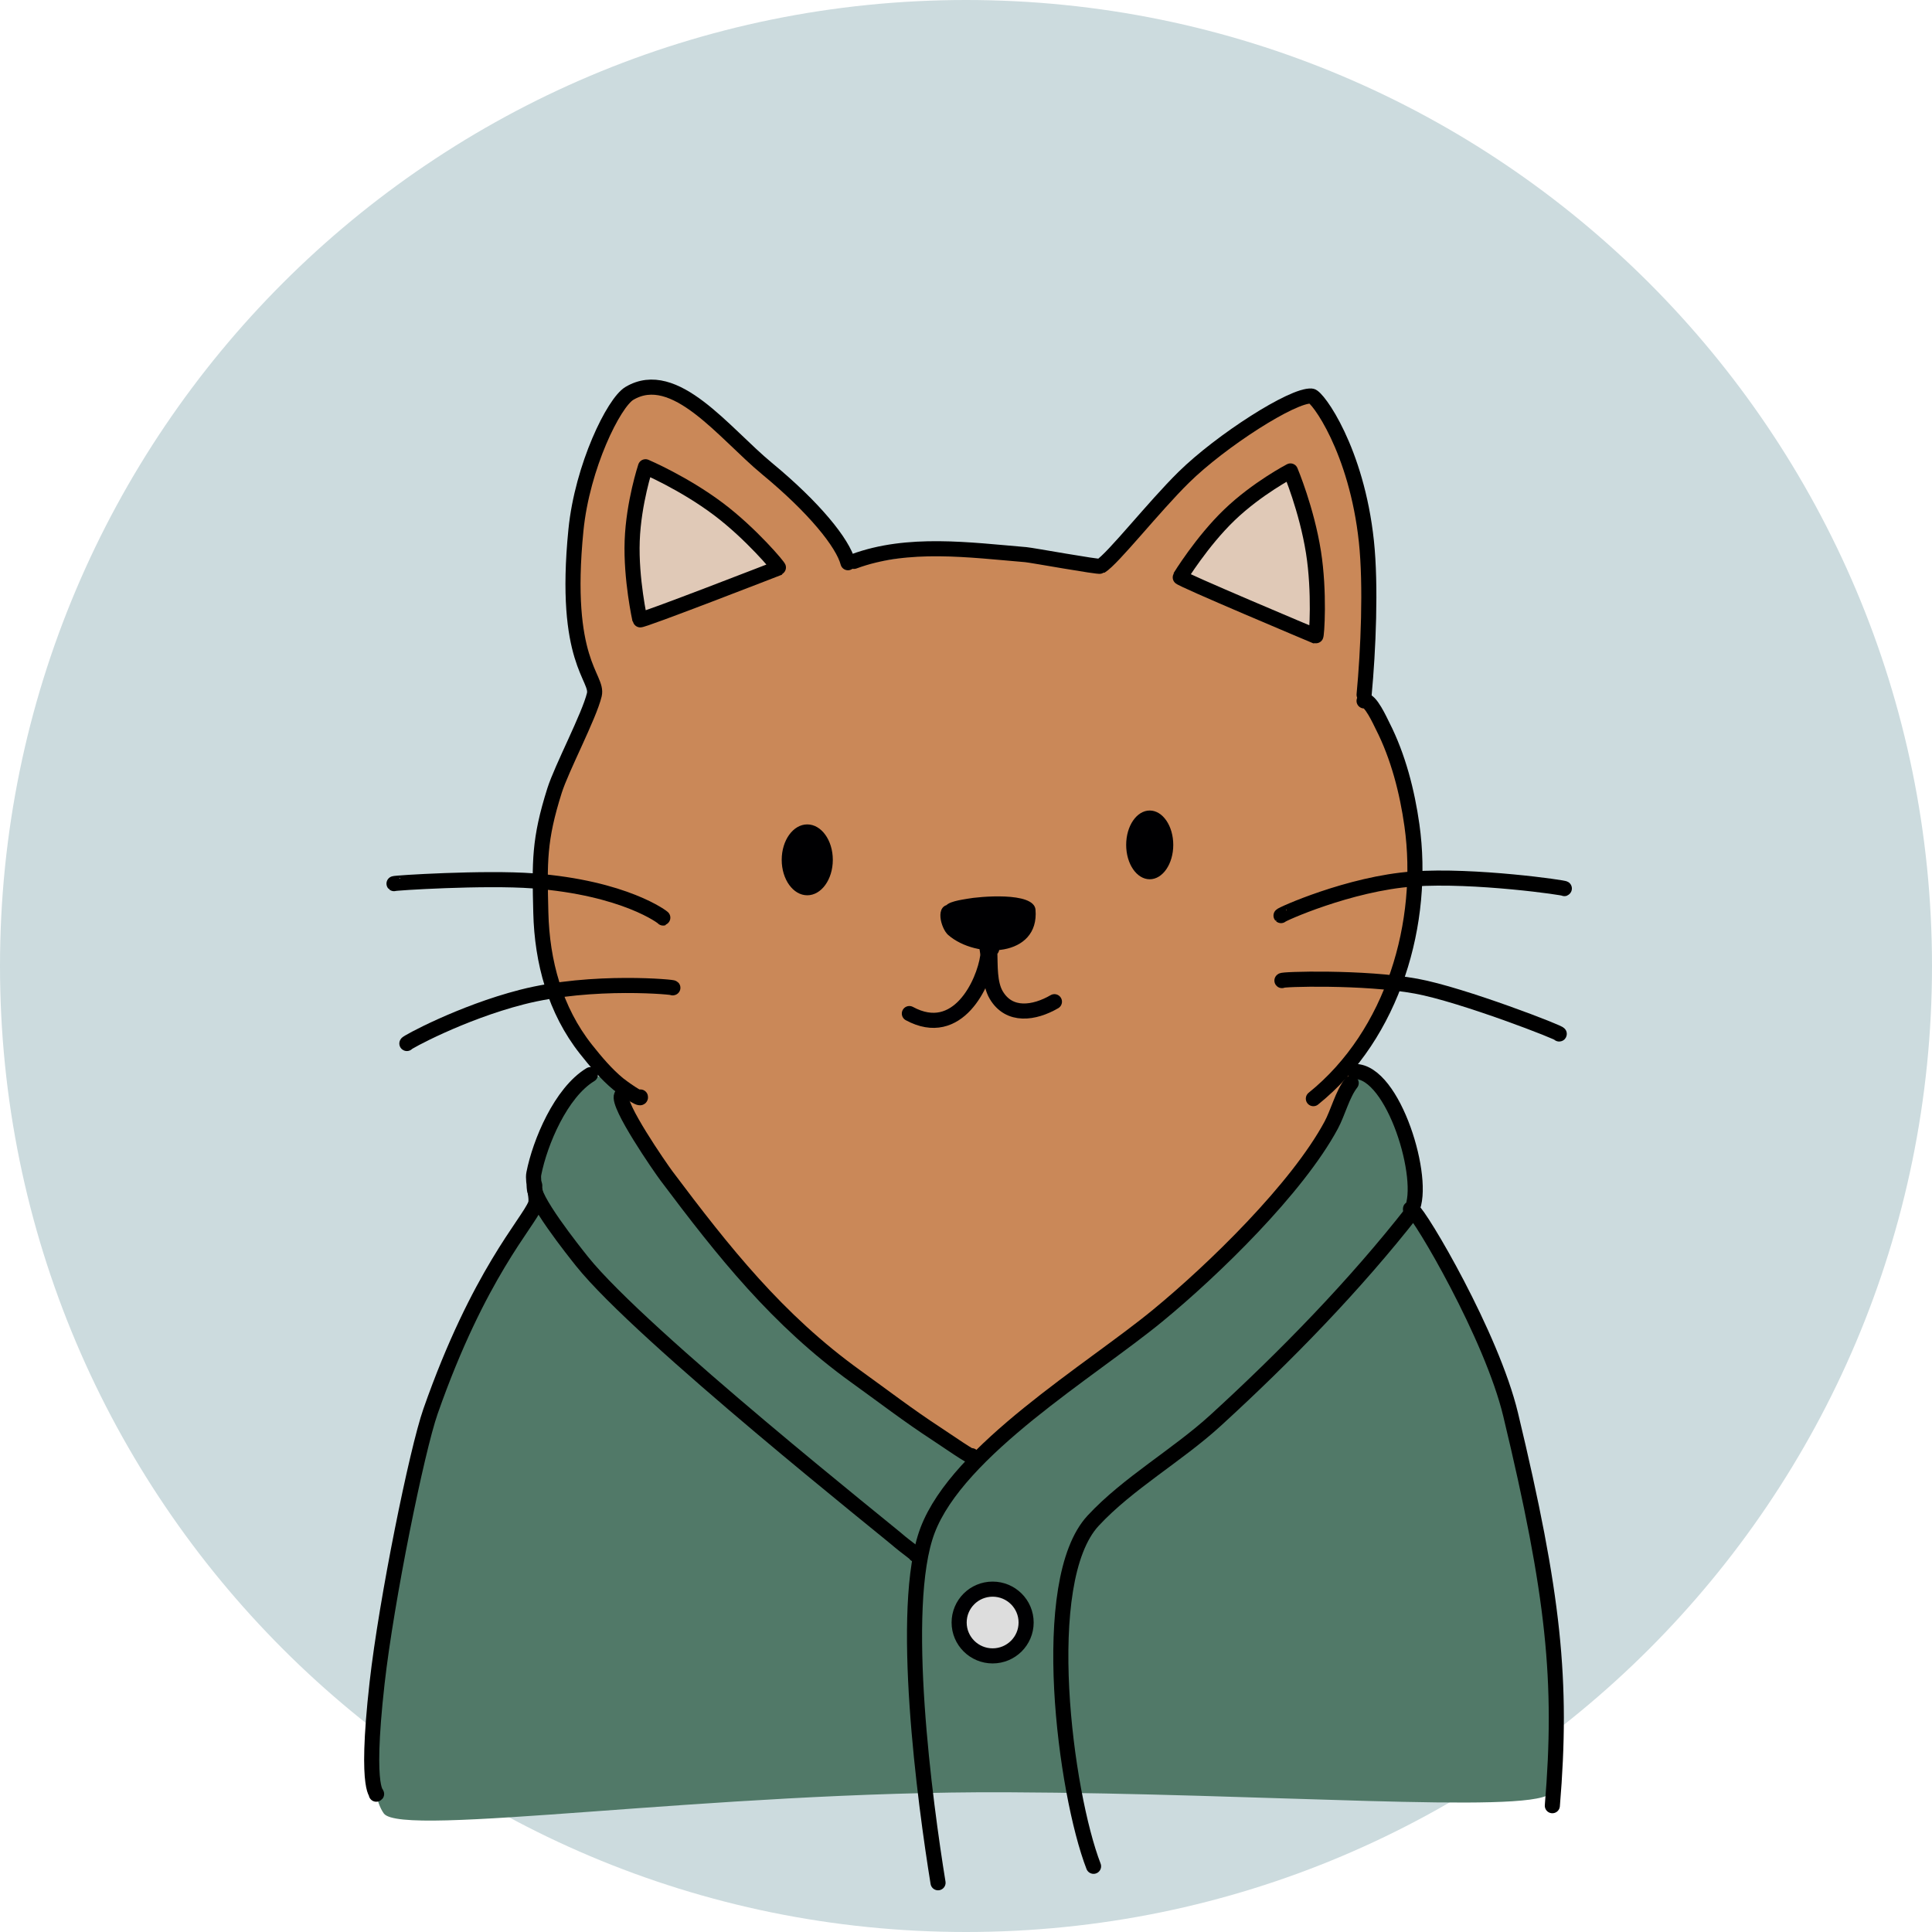
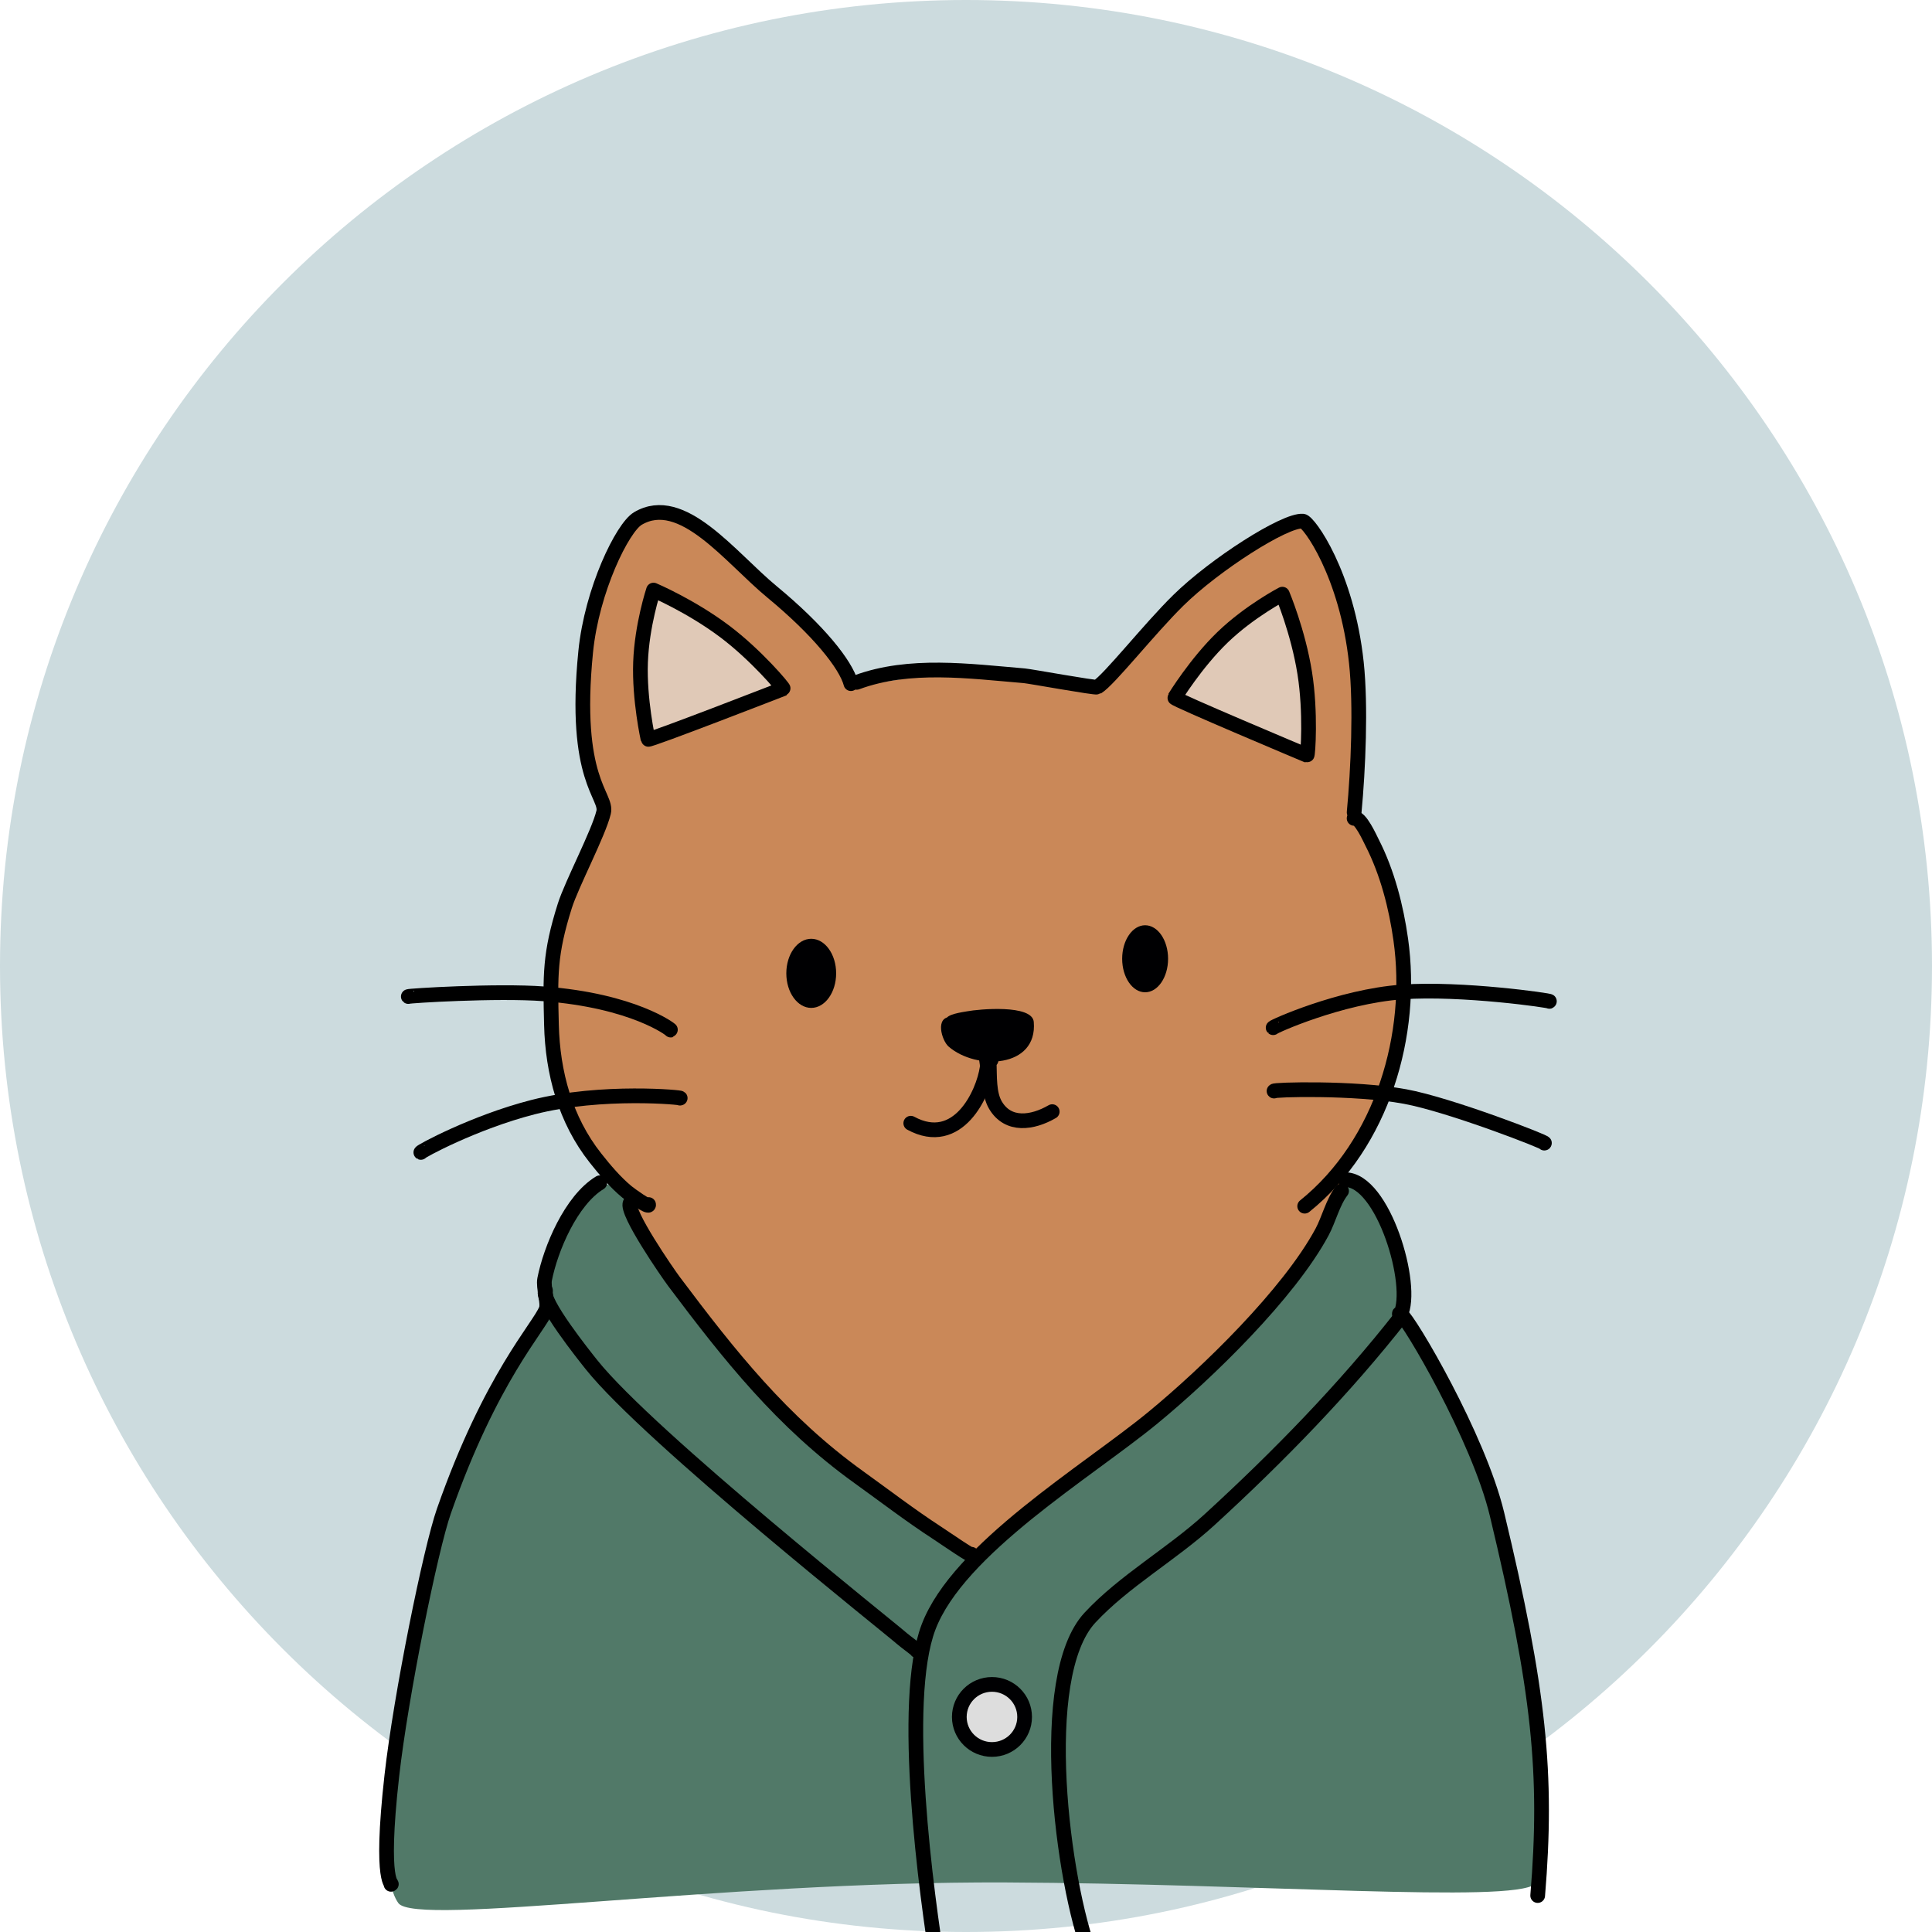
<svg xmlns="http://www.w3.org/2000/svg" height="1024.0px" stroke-miterlimit="10" style="fill-rule:nonzero;clip-rule:evenodd;stroke-linecap:round;stroke-linejoin:round;" version="1.1" viewBox="0 0 1024 1024" width="1024.0px" xml:space="preserve">
  <defs />
  <clipPath id="ArtboardFrame">
    <rect height="1024" width="1024" x="0" y="0" />
  </clipPath>
  <g clip-path="url(#ArtboardFrame)" id="Layer-1">
    <circle data-cardigan-refit="1" cx="512" cy="512" r="512" fill="#ccdbde" stroke="none" />
-     <g transform="translate(512 542) scale(0.80) translate(-512 -512)">
+     <g transform="translate(512 600) scale(0.78) translate(-512 -512)">
      <path d="M161.195 1082.73C156.348 1084.74 151.501 1086.75 146.655 1088.76" fill="#517968" fill-rule="nonzero" opacity="1" stroke="none" />
      <path d="M266.041 547.778C258.324 550.275 240.682 569.302 238.857 574.249C233.908 587.664 225.905 611.063 227.056 625.207C227.12 626 222.739 631.867 215.957 641.855C194.381 673.63 161.128 746.498 145.406 832.402C138.314 871.157 104.742 1005.81 126.278 1035.95C137.954 1052.29 343.361 1021.07 538.931 1021.92C712.681 1022.69 882.086 1036.11 898.665 1023.07C906.485 1016.92 898.147 878.127 890.42 841.425C860.846 700.966 811.683 638.298 810.154 635.334C805.172 625.678 805.096 587.69 800.901 576.464C798.793 570.822 777.554 548.234 769.269 547.541C765.727 547.244 717.825 630.11 694.878 653.273C660.549 687.925 538.504 794.885 516.04 801.226C515.055 801.504 370.082 691.335 345.97 656.061C327.247 628.669 280.857 542.985 266.041 547.778Z" fill="#517968" fill-rule="nonzero" opacity="1" stroke="none" />
      <path d="M507.457 909.455C507.457 897.243 517.391 887.343 529.645 887.343C541.899 887.343 551.832 897.243 551.832 909.455C551.832 921.666 541.899 931.566 529.645 931.566C517.391 931.566 507.457 921.666 507.457 909.455Z" fill="#dddddd" fill-rule="nonzero" opacity="1" stroke="#000002" stroke-linecap="butt" stroke-linejoin="round" stroke-width="10" />
      <path d="M520.365 797.739C513.213 794.127 433.795 746.256 389.761 703.6C254.213 572.294 294.855 560.578 291.936 558.217C236.835 513.642 238.772 473.463 234.392 443.939C221.725 358.536 274.448 317.673 260.474 268.093C230.078 160.247 283.791 97.121 294.847 91.924C321.703 79.3 417.481 173.91 437.895 207.865C439.254 210.125 507.171 197.081 513.946 197.081C549.661 197.081 560.465 210.97 595.421 206.607C609.673 204.828 631.246 172.245 660.31 145.364C689.061 118.771 725.302 97.856 740.059 99.752C776.885 104.484 788.303 239.005 774.109 292.377C772.563 298.19 816.371 345.443 809.112 406.071C798.315 496.241 777.876 517.379 743.704 560.212C738.452 566.795 767.41 540.558 767.41 546.415C767.41 567.017 691.52 666.983 616.936 722.771C612.054 726.423 530.027 802.618 520.365 797.739Z" fill="#ca8858" fill-rule="nonzero" opacity="1" stroke="none" />
      <path d="M121.284 1023.19C123.185 1022.35 113.177 1026.33 121.851 949.353C128.013 894.665 148.177 795.393 157.233 769.549C189.203 678.315 221.853 644.845 226.7 632.526C228.364 628.297 224.594 617.586 225.676 612.061C229.714 591.445 243.571 558.355 263.145 546.481" fill="none" opacity="1" stroke="#000000" stroke-linecap="round" stroke-linejoin="round" stroke-width="10" />
      <path d="M296.303 561.288C297.046 564.123 283.587 554.317 281.628 552.697C273.578 546.038 266.581 537.695 260.231 529.676C239.686 503.73 231.097 471.584 230.313 439.157C229.497 405.402 229.057 391.004 239.397 358.292C244.102 343.405 262.336 308.976 265.748 294.781C268.526 283.228 244.84 273.177 253.572 185.666C257.769 143.604 278.625 101.284 288.997 95.129C319.065 77.283 351.731 121.477 380.182 144.962C411.495 170.811 430.384 194.267 433.802 207.319" fill="none" opacity="1" stroke="#000000" stroke-linecap="round" stroke-linejoin="round" stroke-width="10" />
      <path d="M437.735 206.433C473.57 193.171 514.31 198.854 551.647 201.973C555.613 202.304 599.943 210.405 601.177 209.658C609.353 204.705 636.244 170.407 656.303 150.687C680.95 126.455 728.7 95.874 740.895 96.893C744.862 97.224 770.821 132.558 777.275 193.248C780.378 222.424 778.525 265.453 775.754 294.774" fill="none" opacity="1" stroke="#000000" stroke-linecap="round" stroke-linejoin="round" stroke-width="10" />
      <path d="M775.734 298.873C779.724 297.348 786.517 312.521 788.01 315.448C798.358 335.726 804.31 359.072 807.436 381.291C816.421 445.143 795.288 519.623 742.139 562.387" fill="none" opacity="1" stroke="#000000" stroke-linecap="round" stroke-linejoin="round" stroke-width="10" />
      <path d="M769.576 544.397C795.402 544.022 817.126 616.693 807.162 636.174C806.964 636.561 805.37 634.498 807.618 635.937C813.016 639.392 860.245 719.26 872.825 771.681C901.595 891.562 907.349 948.28 900.467 1030.82" fill="none" opacity="1" stroke="#000000" stroke-linecap="round" stroke-linejoin="round" stroke-width="10" />
      <path d="M493.474 1081.88C485.02 1029.82 467.295 899.142 486.519 848.449C506.771 795.043 594.122 743.01 638.948 706.182C676 675.741 731.348 621.911 753.936 579.979C758.489 571.525 761.368 559.503 767.2 552.044" fill="none" opacity="1" stroke="#000000" stroke-linecap="round" stroke-linejoin="round" stroke-width="10" />
      <path d="M596.507 1070.97C577.81 1022.65 559.006 882.138 596.23 842C619.271 817.157 652.072 798.671 677.4 775.501C724.049 732.83 769.712 685.977 808.16 636.808" fill="none" opacity="1" stroke="#000000" stroke-linecap="round" stroke-linejoin="round" stroke-width="10" />
      <path d="M283.798 560.253C280.582 566.3 309.292 607.869 313.645 613.666C351.163 663.632 387.057 709.076 439.146 746.522C456.812 759.222 474.096 772.493 492.367 784.384C497.384 787.649 518.78 802.491 515.741 798.92" fill="none" opacity="1" stroke="#000000" stroke-linecap="round" stroke-linejoin="round" stroke-width="10" />
      <path d="M226.262 619.751C222.65 626.542 253.013 664.439 257.547 670.121C296.774 719.289 463.142 851.227 468.274 856.052C469.679 857.373 482.523 866.871 478.554 864.383" fill="none" opacity="1" stroke="#000000" stroke-linecap="round" stroke-linejoin="round" stroke-width="10" />
      <path d="M720.712 441.107C720.173 440.626 765.986 419.85 808.331 416.831C848.837 413.943 909.818 422.757 908.469 423.217" fill="none" opacity="1" stroke="#000000" stroke-linecap="round" stroke-linejoin="round" stroke-width="10" />
      <path d="M721.319 484.163C720.225 483.186 775.695 481.529 810.296 487.864C840.919 493.471 907.754 519.468 904.979 519.535" fill="none" opacity="1" stroke="#000000" stroke-linecap="round" stroke-linejoin="round" stroke-width="10" />
      <path d="M133.048 419.93C132.56 419.471 193.102 415.671 225.189 418.099C286.095 422.71 311.773 442.594 311.362 442.723" fill="none" opacity="1" stroke="#000000" stroke-linecap="round" stroke-linejoin="round" stroke-width="10" />
      <path d="M141.562 525.853C140.809 525.5 177.432 505.453 217.651 495.116C264.596 483.05 320.721 488.662 317.683 488.981" fill="none" opacity="1" stroke="#000000" stroke-linecap="round" stroke-linejoin="round" stroke-width="10" />
      <path d="M498.33 435.729C498.453 431.889 509.776 430.54 512.826 429.959C520.4 428.517 557.007 425.052 558.047 437.153C560.757 468.692 518.877 470.192 500.173 453.924C495.504 449.863 490.621 433.451 502.075 433.775" fill="#000002" fill-rule="nonzero" opacity="1" stroke="none" />
      <path d="M525.916 458.368C525.133 461.484 526.824 465.107 526.375 468.278C523.891 485.819 506.566 523.42 474.476 506.01" fill="none" opacity="1" stroke="#000002" stroke-linecap="round" stroke-linejoin="round" stroke-width="10" />
      <path d="M529.034 463.112C527.694 462.814 527.745 464.418 527.78 465.392C528.095 474.011 527.423 485.932 532.009 493.715C540.638 508.361 557.254 505.885 570.586 498.141" fill="none" opacity="1" stroke="#000002" stroke-linecap="round" stroke-linejoin="round" stroke-width="10" />
      <path d="M618.118 394.264C618.118 381.687 625.102 371.491 633.718 371.491C642.333 371.491 649.318 381.687 649.318 394.264C649.318 406.841 642.333 417.036 633.718 417.036C625.102 417.036 618.118 406.841 618.118 394.264Z" fill="#000002" fill-rule="nonzero" opacity="1" stroke="none" />
      <path d="M389.903 404.169C389.903 391.201 397.482 380.688 406.832 380.688C416.181 380.688 423.76 391.201 423.76 404.169C423.76 417.138 416.181 427.651 406.832 427.651C397.482 427.651 389.903 417.138 389.903 404.169Z" fill="#000002" fill-rule="nonzero" opacity="1" stroke="none" />
      <path d="M653.787 216.837C653.787 216.837 668.224 193.226 686.517 175.646C704.809 158.065 726.957 146.515 726.957 146.515C726.957 146.515 737.698 171.9 742.203 200.298C746.386 226.666 744.384 256.206 743.726 255.989C743.726 255.989 652.805 217.78 653.787 216.837Z" fill="#e0c9b7" fill-rule="nonzero" opacity="1" stroke="#000000" stroke-linecap="butt" stroke-linejoin="round" stroke-width="10" />
      <path d="M295.96 245.156C295.96 245.156 289.922 218.148 290.847 192.794C291.772 167.44 299.66 143.739 299.66 143.739C299.66 143.739 325.03 154.518 348.011 171.797C369.35 187.841 388.45 210.464 387.826 210.766C387.826 210.766 295.911 246.516 295.96 245.156Z" fill="#e0c9b7" fill-rule="nonzero" opacity="1" stroke="#000000" stroke-linecap="butt" stroke-linejoin="round" stroke-width="10" />
    </g>
  </g>
</svg>
